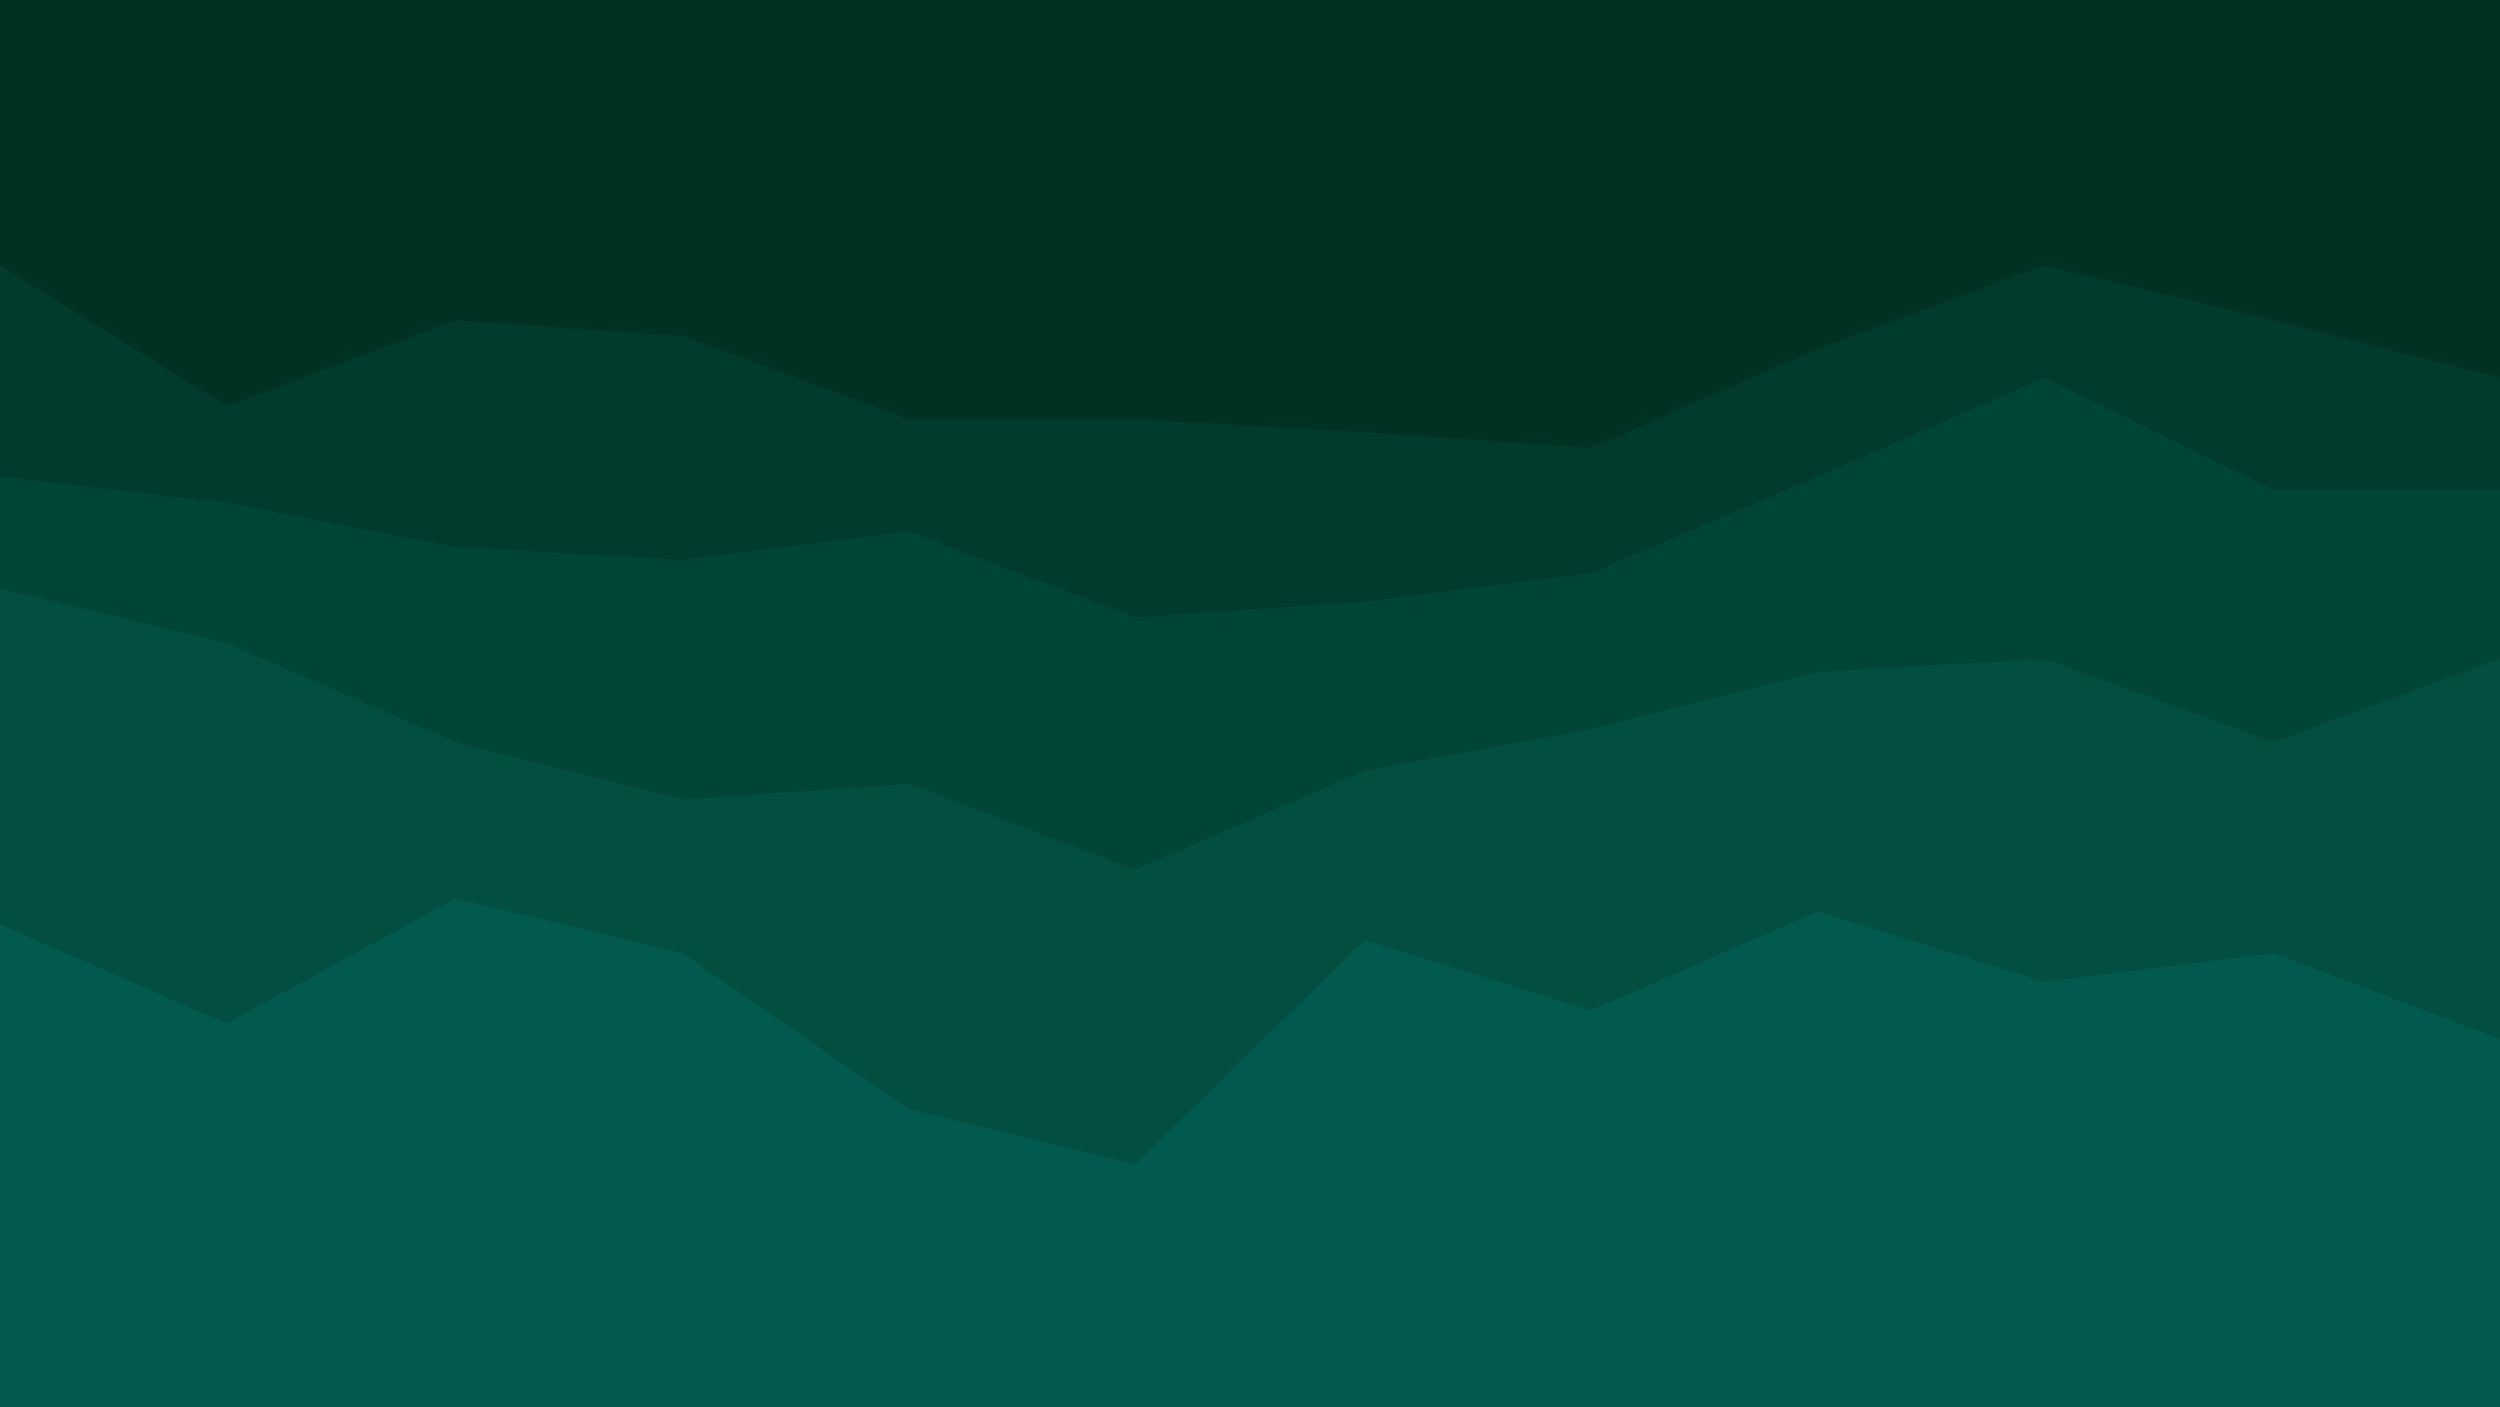
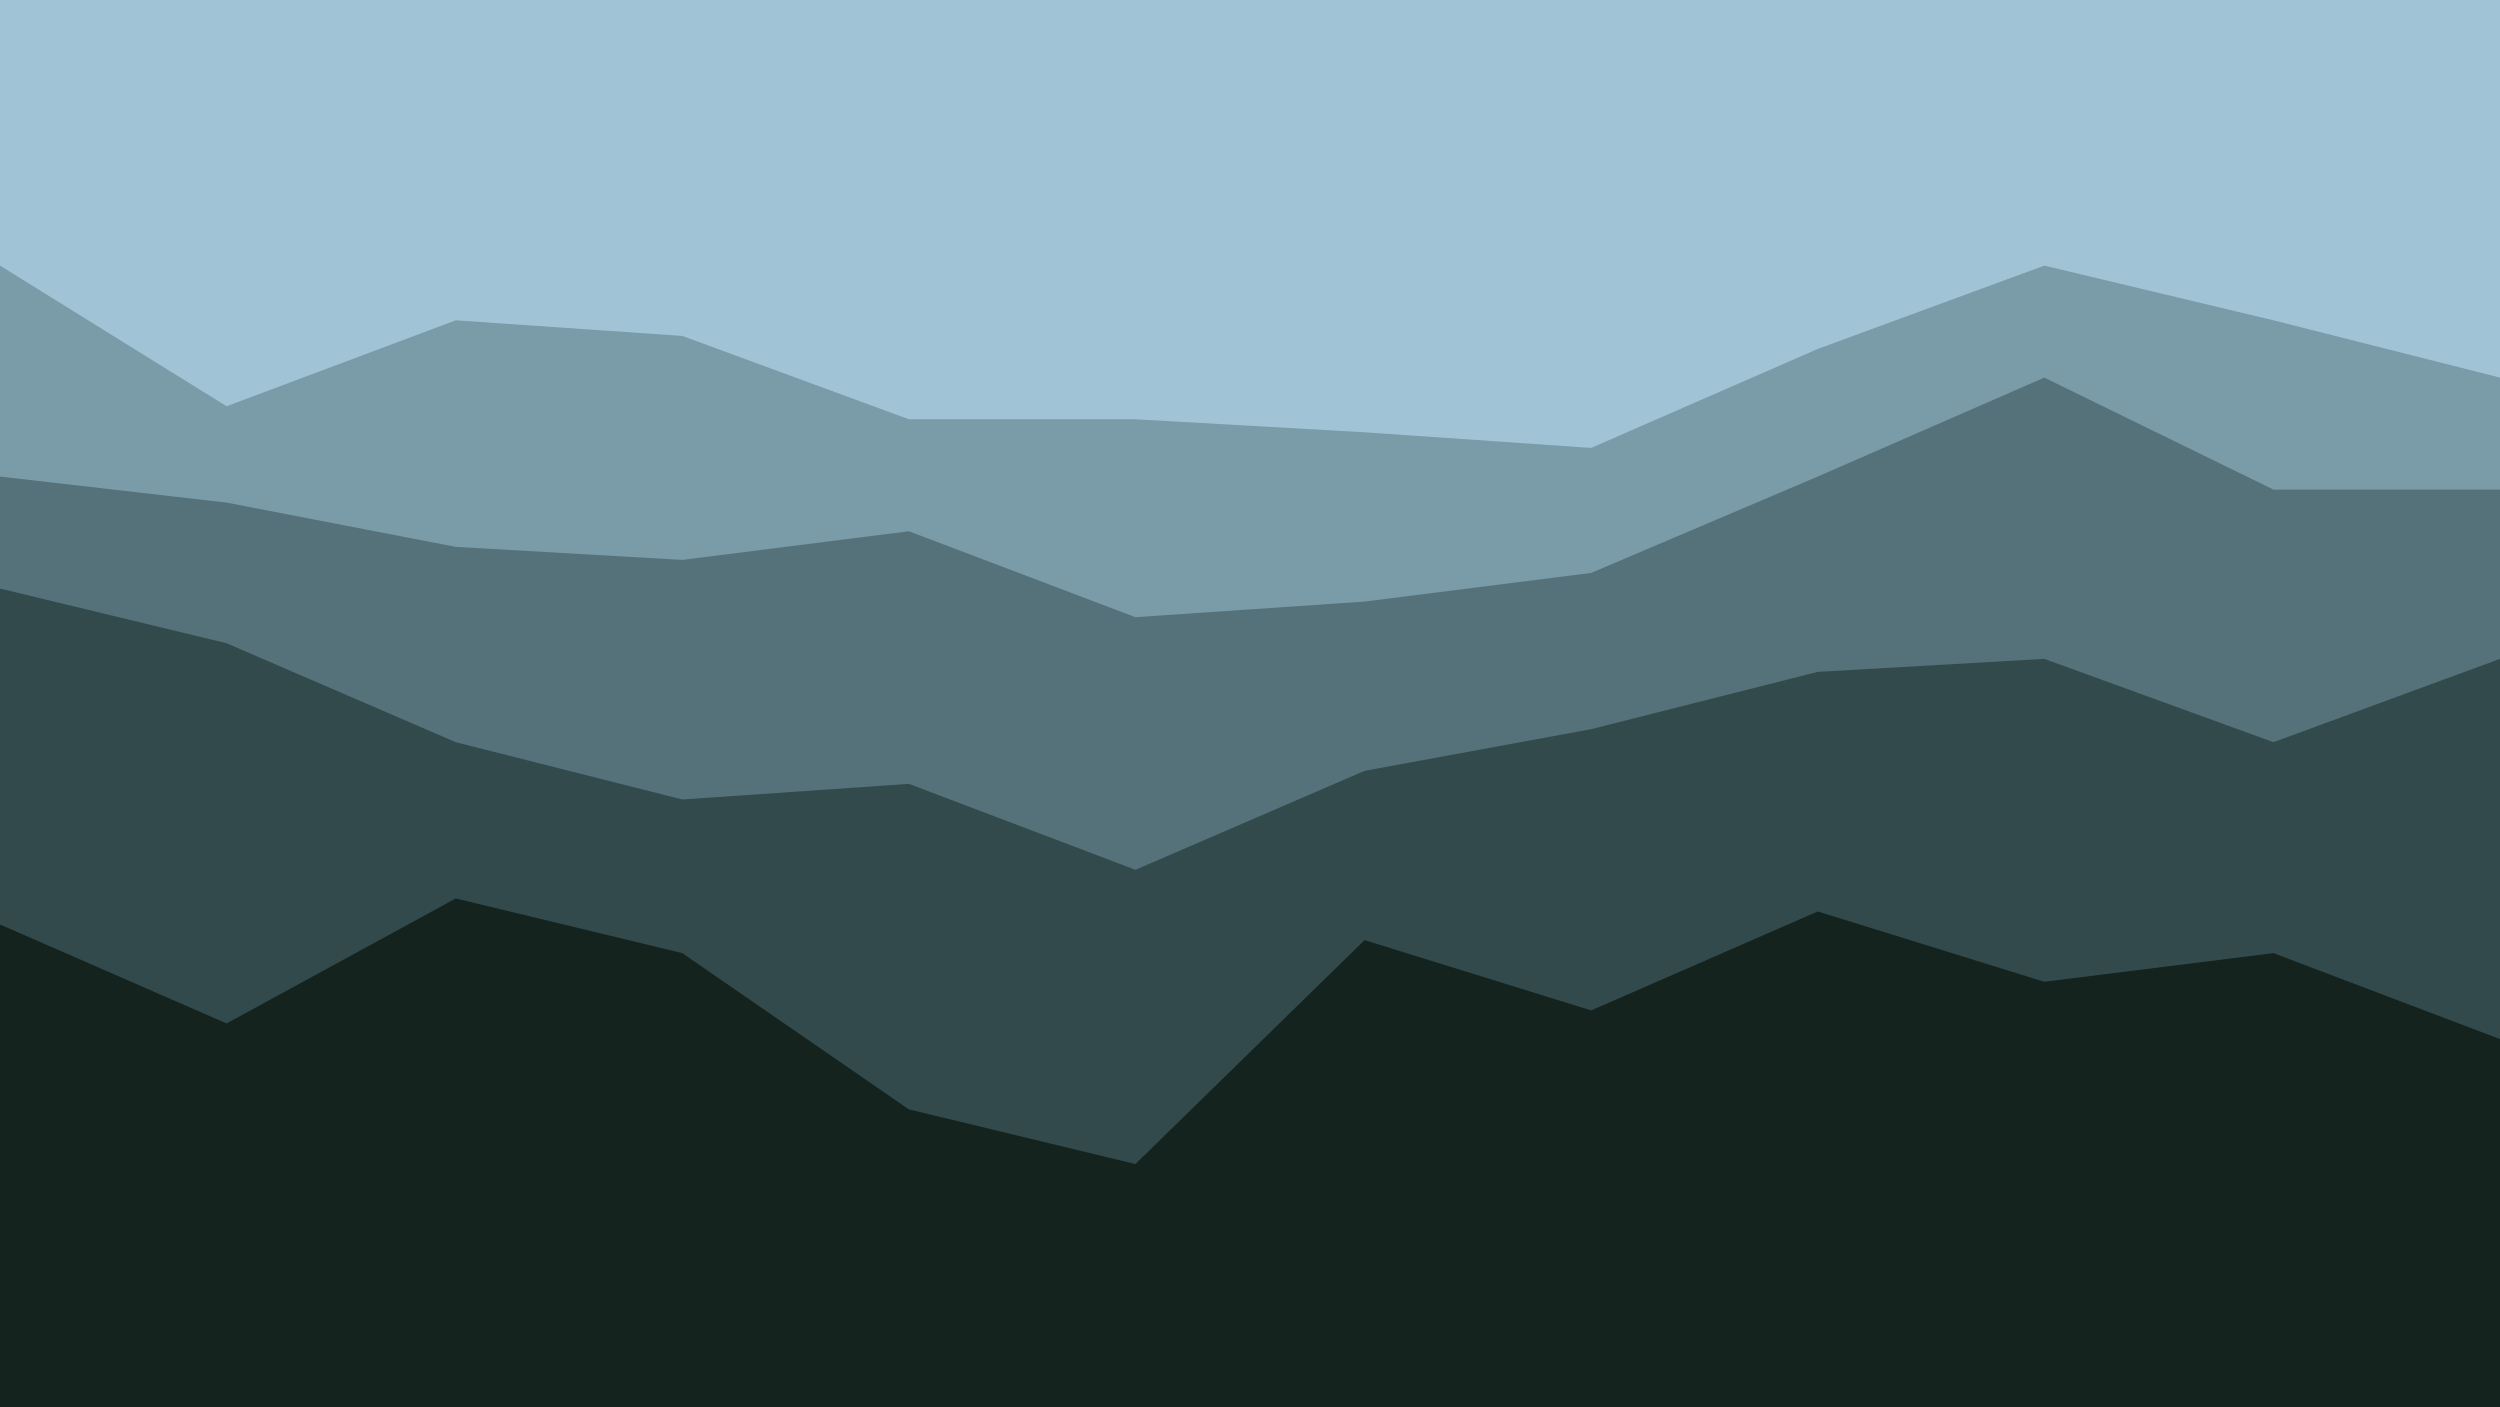
<svg xmlns="http://www.w3.org/2000/svg" id="visual" viewBox="0 0 960 540" width="960" height="540" version="1.1">
-   <path d="M0 104L87 158L175 125L262 131L349 163L436 163L524 168L611 174L698 136L785 104L873 125L960 147L960 0L873 0L785 0L698 0L611 0L524 0L436 0L349 0L262 0L175 0L87 0L0 0Z" fill="#003223" />
-   <path d="M0 185L87 195L175 212L262 217L349 206L436 239L524 233L611 222L698 185L785 147L873 190L960 190L960 145L873 123L785 102L698 134L611 172L524 166L436 161L349 161L262 129L175 123L87 156L0 102Z" fill="#013b2d" />
-   <path d="M0 228L87 249L175 287L262 309L349 303L436 336L524 298L611 282L698 260L785 255L873 287L960 255L960 188L873 188L785 145L698 183L611 220L524 231L436 237L349 204L262 215L175 210L87 193L0 183Z" fill="#014537" />
-   <path d="M0 357L87 395L175 347L262 368L349 428L436 449L524 363L611 390L698 352L785 379L873 368L960 401L960 253L873 285L785 253L698 258L611 280L524 296L436 334L349 301L262 307L175 285L87 247L0 226Z" fill="#024f42" />
-   <path d="M0 541L87 541L175 541L262 541L349 541L436 541L524 541L611 541L698 541L785 541L873 541L960 541L960 399L873 366L785 377L698 350L611 388L524 361L436 447L349 426L262 366L175 345L87 393L0 355Z" fill="#02594e" />
+   <path d="M0 104L87 158L175 125L262 131L349 163L436 163L524 168L611 174L698 136L785 104L873 125L960 147L960 0L873 0L785 0L698 0L611 0L524 0L436 0L349 0L262 0L175 0L87 0L0 0Z" fill="#a0c4d6" />
+   <path d="M0 185L87 195L175 212L262 217L349 206L436 239L524 233L611 222L698 185L785 147L873 190L960 190L960 145L873 123L785 102L698 134L611 172L524 166L436 161L349 161L262 129L175 123L87 156L0 102Z" fill="#7a9ba8" />
+   <path d="M0 228L87 249L175 287L262 309L349 303L436 336L524 298L611 282L698 260L785 255L873 287L960 255L960 188L873 188L785 145L698 183L611 220L524 231L436 237L349 204L262 215L175 210L87 193L0 183Z" fill="#55727a" />
+   <path d="M0 357L87 395L175 347L262 368L349 428L436 449L524 363L611 390L698 352L785 379L873 368L960 401L960 253L873 285L785 253L698 258L611 280L524 296L436 334L349 301L262 307L175 285L87 247L0 226Z" fill="#334a4c" />
+   <path d="M0 541L87 541L175 541L262 541L349 541L436 541L524 541L611 541L698 541L785 541L873 541L960 541L960 399L873 366L785 377L698 350L611 388L524 361L436 447L349 426L262 366L175 345L87 393L0 355Z" fill="#14231e" />
</svg>
